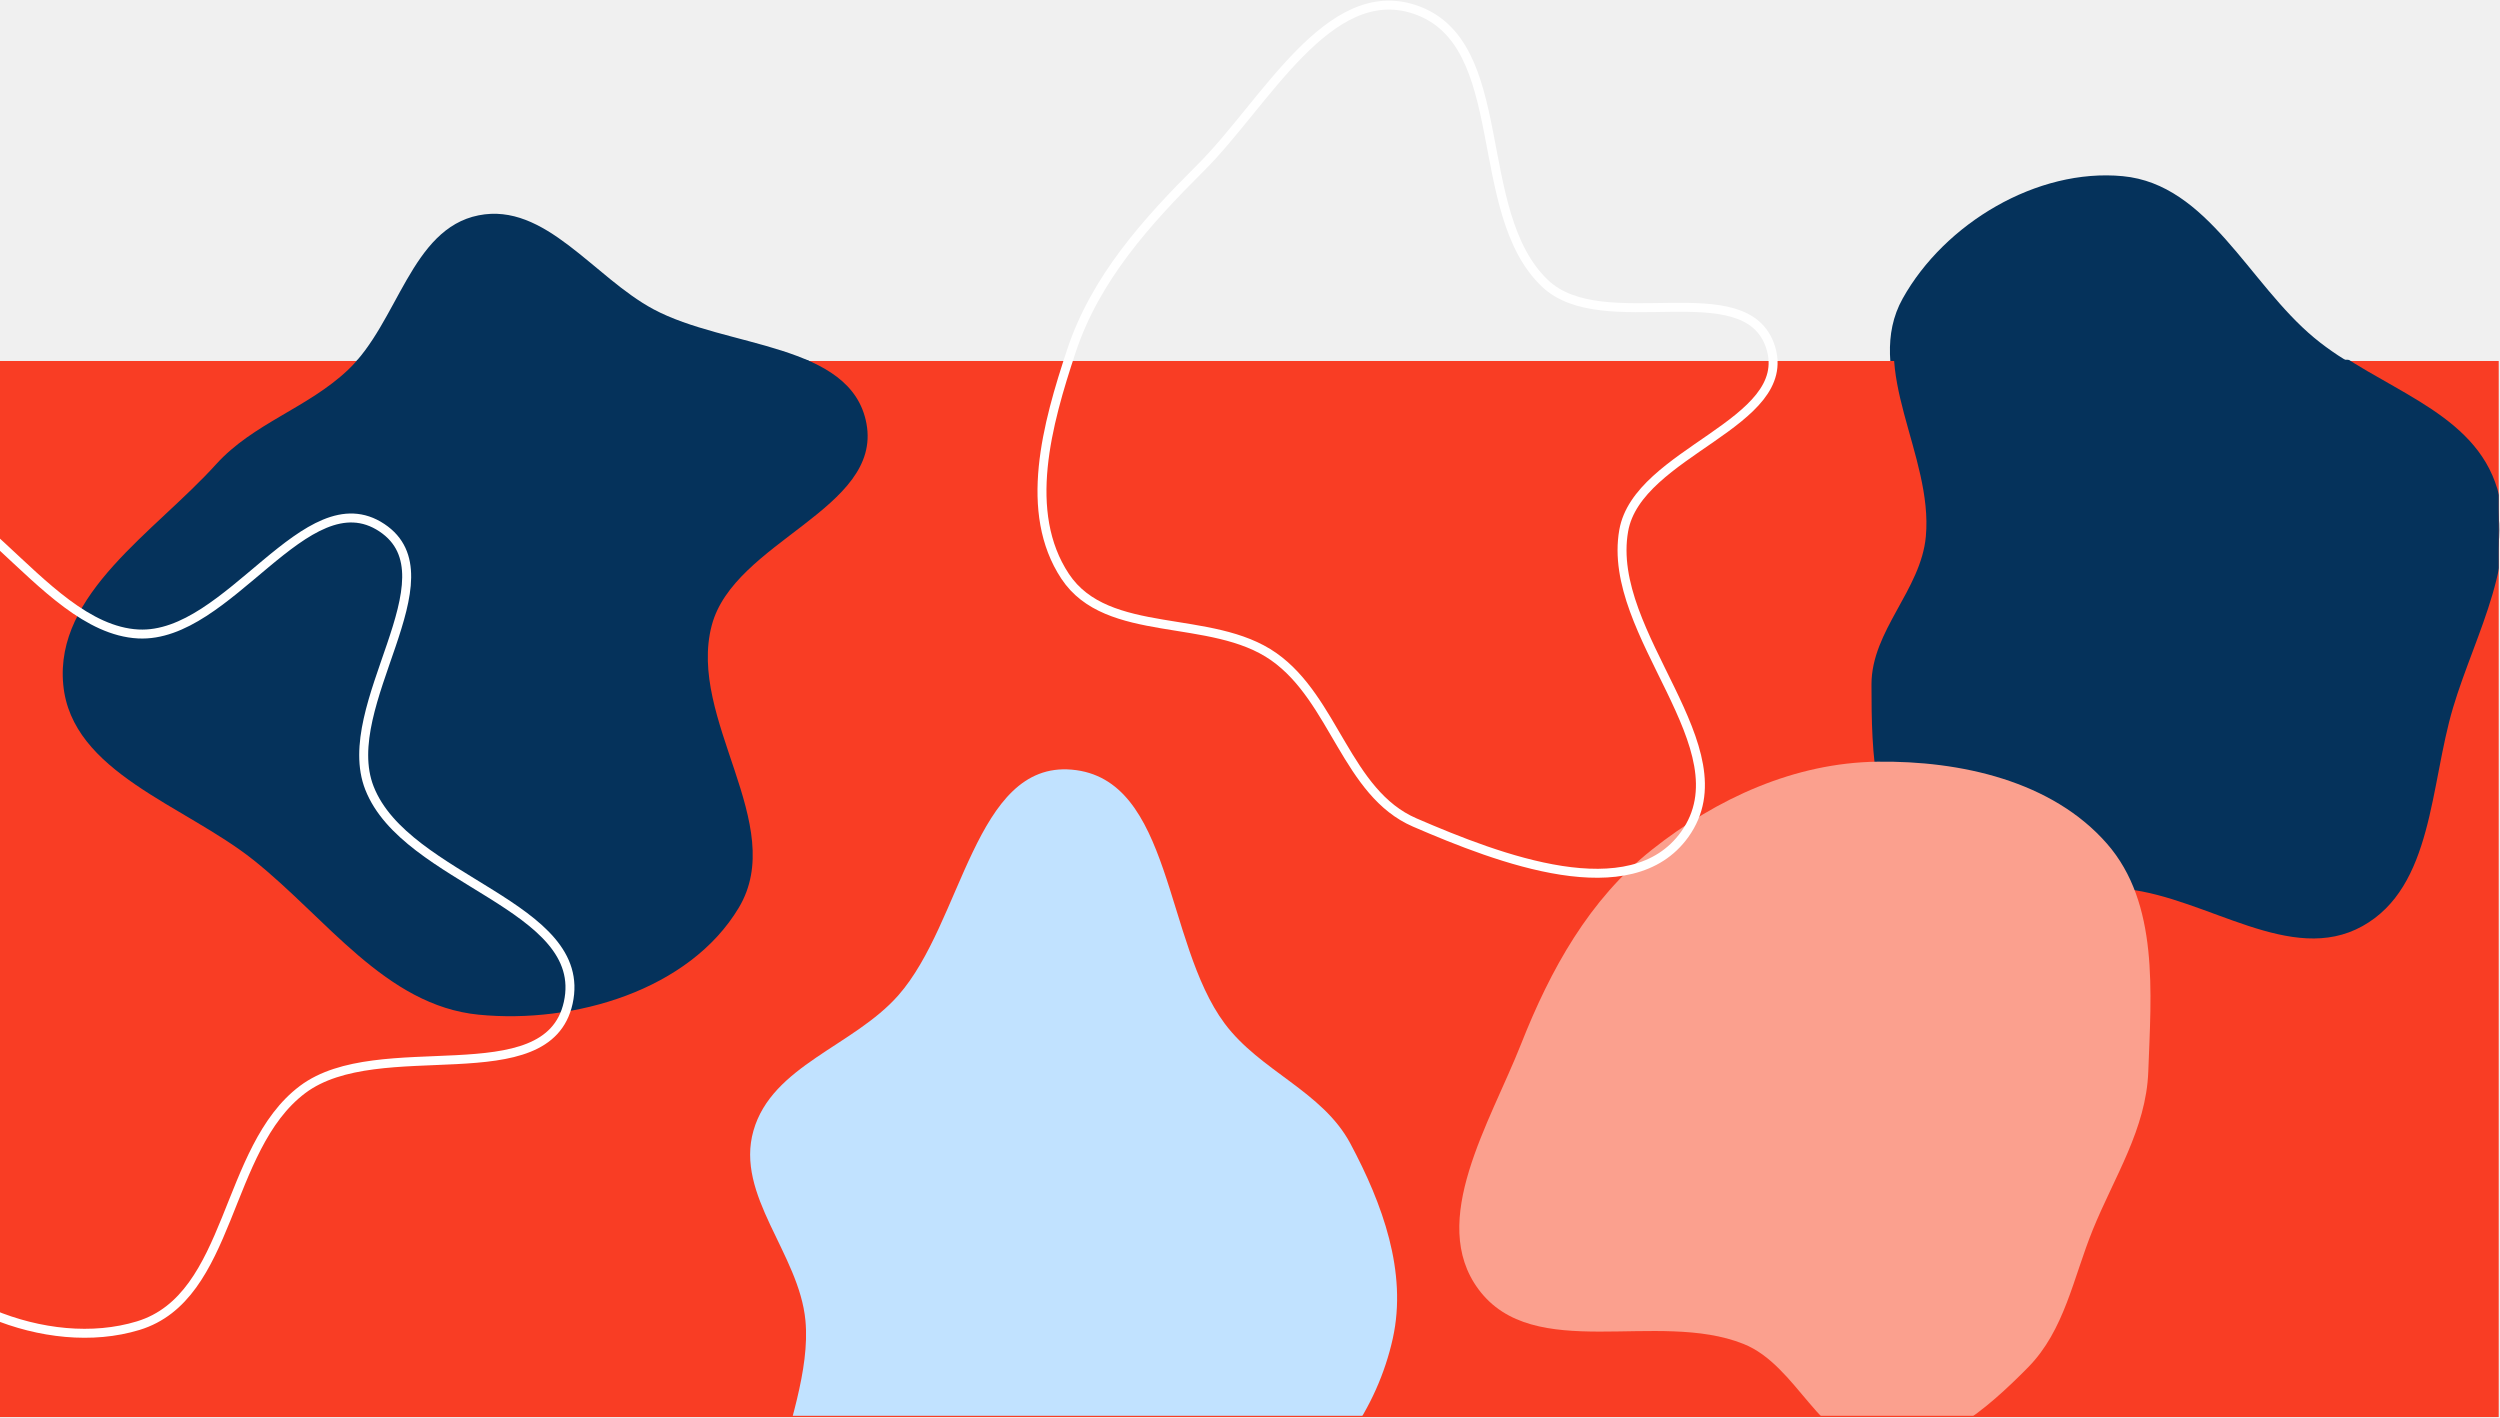
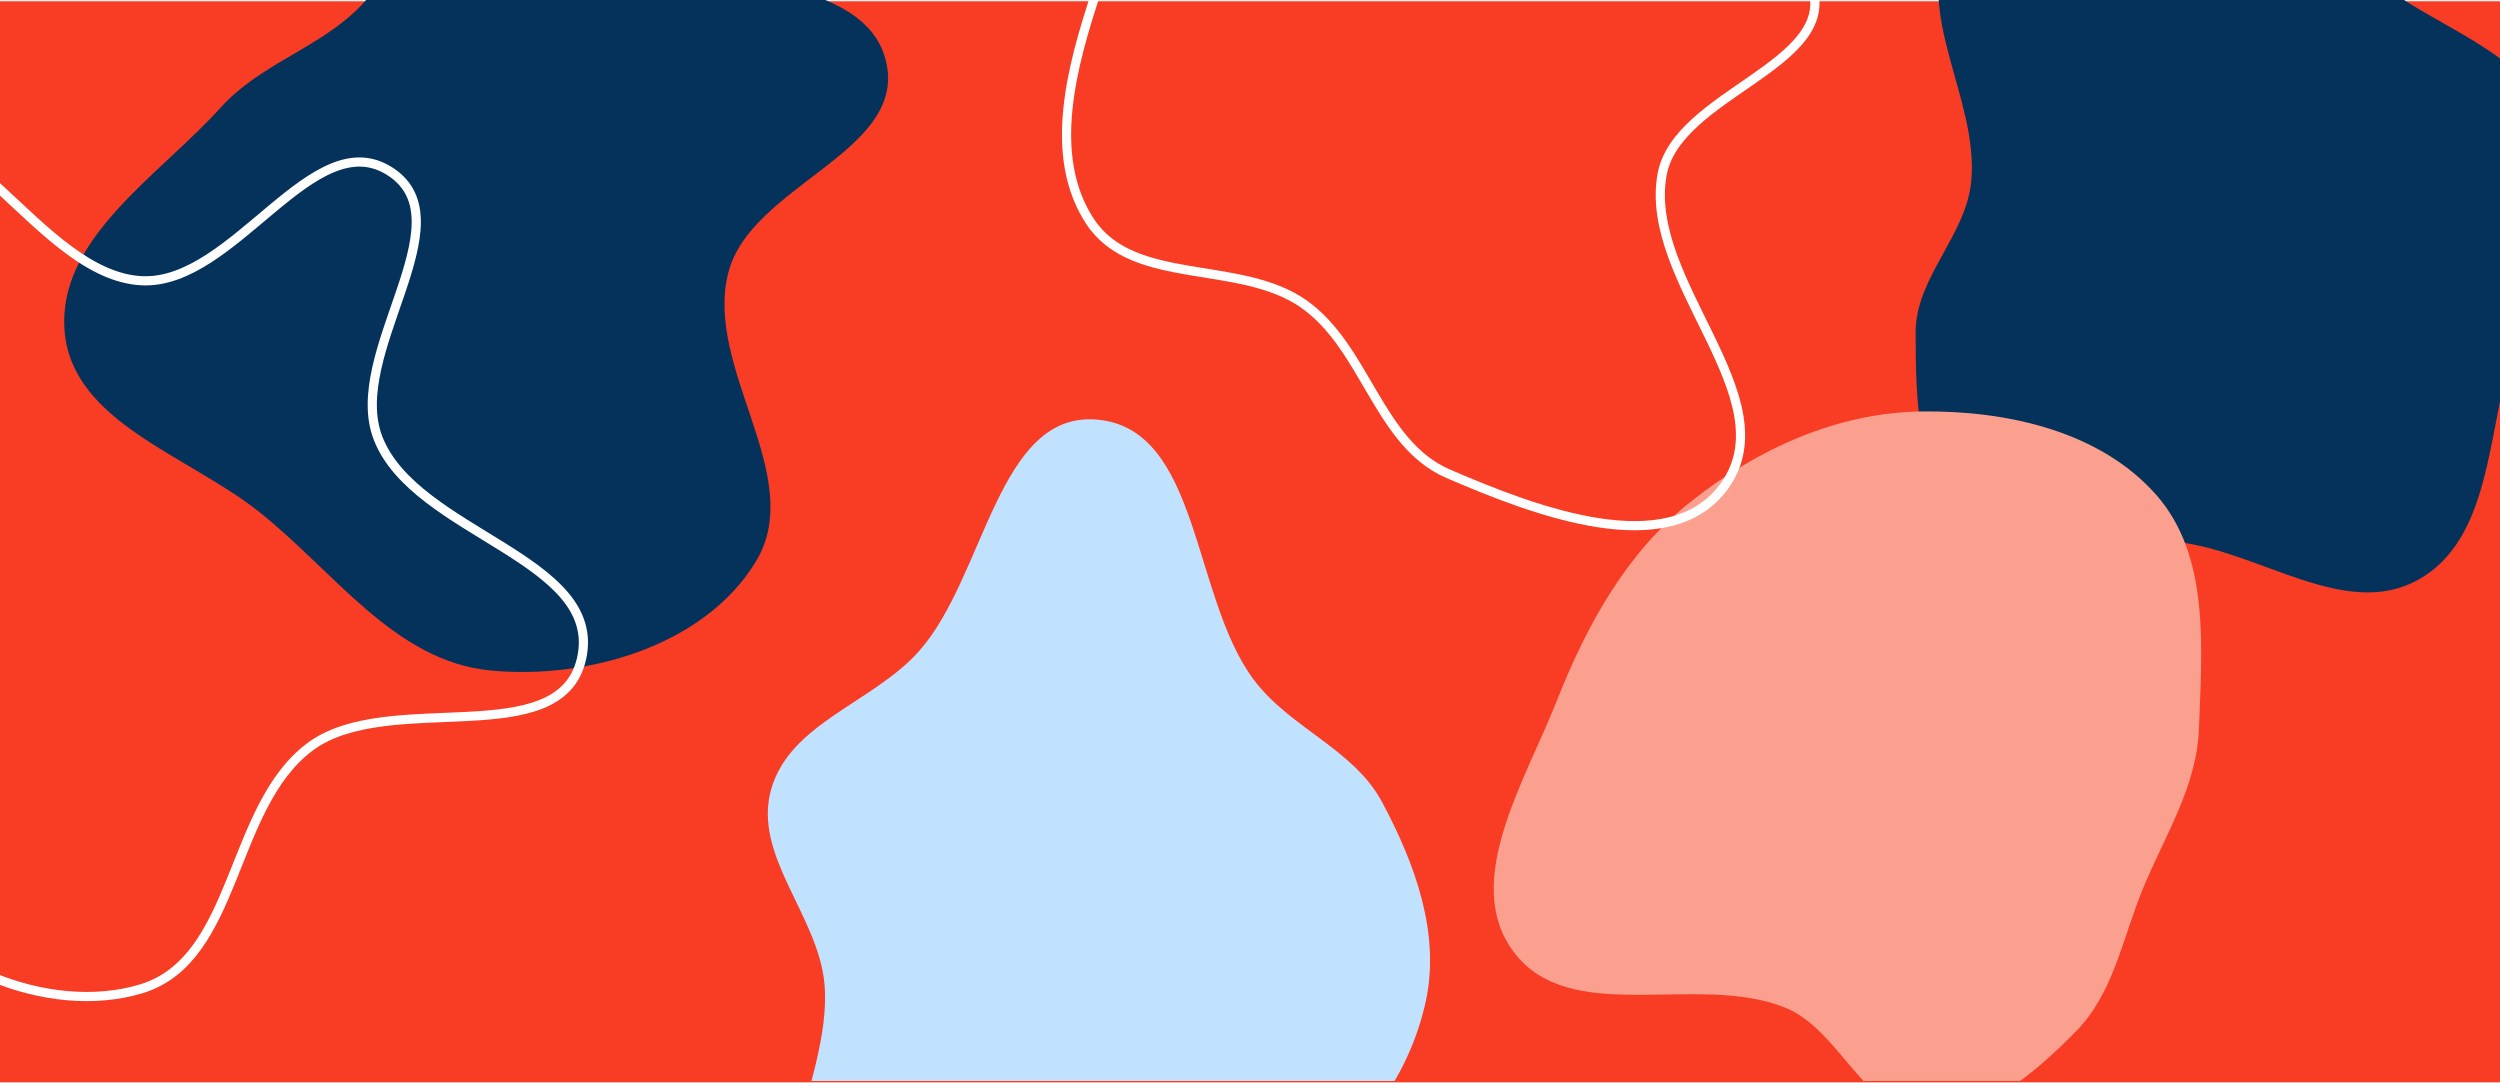
- <svg xmlns="http://www.w3.org/2000/svg" width="1953" height="1107" viewBox="0 0 1953 1107" fill="none">
-   <path fill-rule="evenodd" clip-rule="evenodd" d="M373.919 168.206C425.843 157.886 463.761 216.484 510.398 241.535C567.284 272.09 665.161 267.444 676.887 330.943C689.211 397.682 573.32 422.925 556.012 488.549C536.704 561.752 616.036 644.147 577.145 709.101C538.574 773.52 448.64 800.038 373.919 792.673C301.281 785.513 255 717.122 197.854 671.716C143.832 628.791 55.87 603.519 49.405 534.824C42.7 463.573 120.761 415.796 168.777 362.728C197.843 330.603 240.443 318.749 271.88 288.939C311.075 251.773 320.941 178.735 373.919 168.206Z" fill="#05325B" />
-   <path fill-rule="evenodd" clip-rule="evenodd" d="M1105.2 7.383C1181.98 33.121 1148.26 165.661 1206.99 221.41C1252.36 264.473 1364.19 211.595 1383.16 271.204C1402.18 330.989 1279.32 352.771 1268.44 414.557C1254.09 495.997 1364.26 584.587 1316.12 651.822C1274.12 710.476 1171.42 671.163 1105.2 642.535C1051.89 619.488 1042.6 546.474 995.113 513.039C946.31 478.677 865.083 500.003 832.108 450.251C798.89 400.131 817.996 331.421 836.914 274.346C855.744 217.533 895.433 173.413 937.86 131.195C988.279 81.024 1037.76 -15.223 1105.2 7.383Z" stroke="white" stroke-width="7" />
-   <path fill-rule="evenodd" clip-rule="evenodd" d="M1658.34 137.628C1724.96 143.997 1756.49 221.25 1807.99 263.992C1854.82 302.862 1925.24 319.288 1946.1 376.463C1967.1 434.041 1930.85 494.081 1913.33 552.81C1895.28 613.312 1897.73 692.815 1842.54 723.492C1786.86 754.449 1721.66 701.624 1658.34 694.558C1605.08 688.615 1543.58 718.988 1501.77 685.465C1460 651.975 1459.06 588.268 1459 534.73C1458.96 492.603 1497.68 460.948 1501.48 418.993C1507.24 355.573 1455.35 288.862 1486.36 233.241C1519.1 174.513 1591.41 131.228 1658.34 137.628Z" fill="#05325B" />
-   <rect y="282" width="1952" height="825" fill="#F93D24" />
-   <mask id="mask0_714_3578" style="mask-type:alpha" maskUnits="userSpaceOnUse" x="0" y="281" width="1952" height="825">
-     <rect y="281" width="1952" height="825" fill="#F93D24" />
+ <svg xmlns="http://www.w3.org/2000/svg" width="1908" height="826" viewBox="0 0 1908 826" fill="none">
+   <rect y="1" width="1920" height="825" fill="#F93D24" />
+   <mask id="mask0_714_3578" style="mask-type:alpha" maskUnits="userSpaceOnUse" x="0" y="0" width="1920" height="825">
+     <rect width="1920" height="825" fill="#F93D24" />
  </mask>
  <g mask="url(#mask0_714_3578)">
-     <path fill-rule="evenodd" clip-rule="evenodd" d="M1661.34 137.628C1727.96 143.997 1759.49 221.25 1810.99 263.992C1857.82 302.862 1928.24 319.288 1949.1 376.463C1970.1 434.041 1933.85 494.081 1916.33 552.81C1898.28 613.312 1900.73 692.815 1845.54 723.492C1789.86 754.449 1724.66 701.624 1661.34 694.558C1608.08 688.615 1546.58 718.988 1504.77 685.465C1463 651.975 1462.06 588.268 1462 534.73C1461.96 492.603 1500.68 460.948 1504.48 418.993C1510.24 355.573 1458.35 288.862 1489.36 233.241C1522.1 174.513 1594.41 131.228 1661.34 137.628Z" fill="#05325B" />
-     <path fill-rule="evenodd" clip-rule="evenodd" d="M373.919 168.206C425.843 157.886 463.761 216.484 510.398 241.535C567.284 272.09 665.161 267.444 676.887 330.943C689.211 397.682 573.32 422.925 556.012 488.549C536.704 561.752 616.036 644.147 577.145 709.101C538.574 773.52 448.64 800.038 373.919 792.673C301.281 785.513 255 717.122 197.854 671.716C143.832 628.791 55.87 603.519 49.405 534.824C42.7 463.573 120.761 415.796 168.777 362.728C197.843 330.603 240.443 318.749 271.88 288.939C311.075 251.773 320.941 178.735 373.919 168.206Z" fill="#05325B" />
-     <path fill-rule="evenodd" clip-rule="evenodd" d="M1466.58 595.032C1531.66 594.181 1603.14 610.07 1645.97 659.079C1686.68 705.658 1680.5 775.4 1678.23 837.217C1676.59 881.894 1651.73 919.256 1634.9 960.673C1619.62 998.258 1612.84 1039.2 1584.38 1068.12C1552.3 1100.73 1512.18 1135.49 1466.58 1131.75C1421.36 1128.04 1404.17 1066.72 1362.04 1049.88C1294.98 1023.07 1198.04 1065.23 1155.02 1007.22C1115.43 953.827 1163.88 877.384 1188.28 815.557C1211.24 757.367 1241.54 702.578 1290.57 663.728C1341.17 623.633 1402.03 595.877 1466.58 595.032Z" fill="#FBA08E" />
-     <path fill-rule="evenodd" clip-rule="evenodd" d="M107.977 495.252C178.846 498.948 239.313 372.924 298.366 412.277C356.255 450.854 263.227 550.865 288.618 615.631C317.133 688.367 460.795 707.193 443.887 783.468C427.749 856.264 296.051 806.346 236.417 851.106C174.985 897.216 181.45 1013.2 107.977 1035.6C36.63 1057.35 -58.258 1017.41 -93.548 951.7C-130.186 883.476 -60.033 805.386 -57.215 727.999C-55.752 687.836 -76.437 652.76 -81.206 612.855C-90.199 537.598 -161.778 431.649 -97.409 391.634C-30.652 350.135 29.479 491.157 107.977 495.252Z" stroke="white" stroke-width="7" />
-     <path fill-rule="evenodd" clip-rule="evenodd" d="M837.199 601.244C916.026 608.035 909.429 736.13 956.712 799.566C984.435 836.761 1033.05 852.401 1054.9 893.324C1079.98 940.29 1099.52 993.577 1088.06 1045.57C1076.07 1099.97 1041.21 1150.89 992.268 1177.49C945.695 1202.81 888.988 1170.61 837.199 1181.91C761.54 1198.43 686.463 1303.28 623.693 1257.93C561.001 1212.63 636.426 1108.65 629.213 1031.64C624.311 979.312 574.172 933.824 588.598 883.285C603.118 832.418 666.749 817.285 701.728 777.601C751.973 720.597 761.492 594.722 837.199 601.244Z" fill="#C1E2FF" />
-     <path fill-rule="evenodd" clip-rule="evenodd" d="M1105.2 7.383C1181.98 33.121 1148.26 165.661 1206.99 221.41C1252.36 264.473 1364.19 211.595 1383.16 271.204C1402.18 330.989 1279.32 352.771 1268.44 414.557C1254.09 495.997 1364.26 584.587 1316.12 651.822C1274.12 710.476 1171.42 671.163 1105.2 642.535C1051.89 619.488 1042.6 546.474 995.113 513.039C946.31 478.677 865.083 500.003 832.108 450.251C798.89 400.131 817.996 331.421 836.914 274.346C855.744 217.533 895.433 173.413 937.86 131.195C988.279 81.024 1037.76 -15.223 1105.2 7.383Z" stroke="white" stroke-width="7" />
+     <path fill-rule="evenodd" clip-rule="evenodd" d="M1661.34 -143.372C1727.96 -137.003 1759.49 -59.75 1810.99 -17.008C1857.82 21.862 1928.24 38.288 1949.1 95.463C1970.1 153.041 1933.85 213.081 1916.33 271.81C1898.28 332.312 1900.73 411.815 1845.54 442.492C1789.86 473.449 1724.66 420.624 1661.34 413.558C1608.08 407.615 1546.58 437.988 1504.77 404.465C1463 370.975 1462.06 307.268 1462 253.73C1461.96 211.603 1500.68 179.948 1504.48 137.993C1510.24 74.573 1458.35 7.862 1489.36 -47.759C1522.1 -106.487 1594.41 -149.772 1661.34 -143.372Z" fill="#05325B" />
+     <path fill-rule="evenodd" clip-rule="evenodd" d="M373.919 -112.794C425.843 -123.114 463.761 -64.516 510.398 -39.465C567.284 -8.91 665.161 -13.556 676.887 49.943C689.211 116.682 573.32 141.925 556.012 207.549C536.704 280.752 616.036 363.147 577.145 428.101C538.574 492.52 448.64 519.038 373.919 511.673C301.281 504.513 255 436.122 197.854 390.716C143.832 347.791 55.87 322.519 49.405 253.824C42.7 182.573 120.761 134.796 168.777 81.728C197.843 49.603 240.443 37.748 271.88 7.939C311.075 -29.227 320.941 -102.265 373.919 -112.794Z" fill="#05325B" />
+     <path fill-rule="evenodd" clip-rule="evenodd" d="M1466.58 314.032C1531.66 313.181 1603.14 329.07 1645.97 378.079C1686.68 424.658 1680.5 494.4 1678.23 556.217C1676.59 600.894 1651.73 638.256 1634.9 679.673C1619.62 717.258 1612.84 758.203 1584.38 787.123C1552.3 819.734 1512.18 854.493 1466.58 850.752C1421.36 847.041 1404.17 785.719 1362.04 768.878C1294.98 742.072 1198.04 784.23 1155.02 726.217C1115.43 672.827 1163.88 596.384 1188.28 534.557C1211.24 476.367 1241.54 421.578 1290.57 382.728C1341.17 342.633 1402.03 314.877 1466.58 314.032Z" fill="#FBA08E" />
+     <path fill-rule="evenodd" clip-rule="evenodd" d="M107.977 214.252C178.846 217.948 239.313 91.924 298.366 131.277C356.255 169.854 263.227 269.865 288.618 334.631C317.133 407.367 460.795 426.193 443.887 502.468C427.749 575.264 296.051 525.346 236.417 570.106C174.985 616.216 181.45 732.196 107.977 754.595C36.63 776.346 -58.258 736.412 -93.548 670.7C-130.186 602.476 -60.033 524.386 -57.215 446.999C-55.752 406.836 -76.437 371.76 -81.206 331.855C-90.199 256.598 -161.778 150.649 -97.409 110.634C-30.652 69.135 29.479 210.157 107.977 214.252Z" stroke="white" stroke-width="7" />
+     <path fill-rule="evenodd" clip-rule="evenodd" d="M837.199 320.244C916.026 327.035 909.429 455.13 956.712 518.566C984.435 555.761 1033.05 571.401 1054.9 612.324C1079.98 659.29 1099.52 712.577 1088.06 764.57C1076.07 818.973 1041.21 869.892 992.268 896.495C945.695 921.808 888.988 889.613 837.199 900.915C761.54 917.426 686.463 1022.28 623.693 976.927C561.001 931.63 636.426 827.647 629.213 750.64C624.311 698.312 574.172 652.824 588.598 602.285C603.118 551.418 666.749 536.285 701.728 496.601C751.973 439.597 761.492 313.722 837.199 320.244Z" fill="#C1E2FF" />
+     <path fill-rule="evenodd" clip-rule="evenodd" d="M1105.2 -273.617C1181.98 -247.879 1148.26 -115.339 1206.99 -59.59C1252.36 -16.527 1364.19 -69.405 1383.16 -9.796C1402.18 49.989 1279.32 71.771 1268.44 133.557C1254.09 214.997 1364.26 303.587 1316.12 370.822C1274.12 429.476 1171.42 390.163 1105.2 361.535C1051.89 338.488 1042.6 265.474 995.113 232.039C946.31 197.677 865.083 219.003 832.108 169.251C798.89 119.131 817.996 50.421 836.914 -6.654C855.744 -63.467 895.433 -107.587 937.86 -149.805C988.279 -199.976 1037.76 -296.224 1105.2 -273.617Z" stroke="white" stroke-width="7" />
  </g>
</svg>
